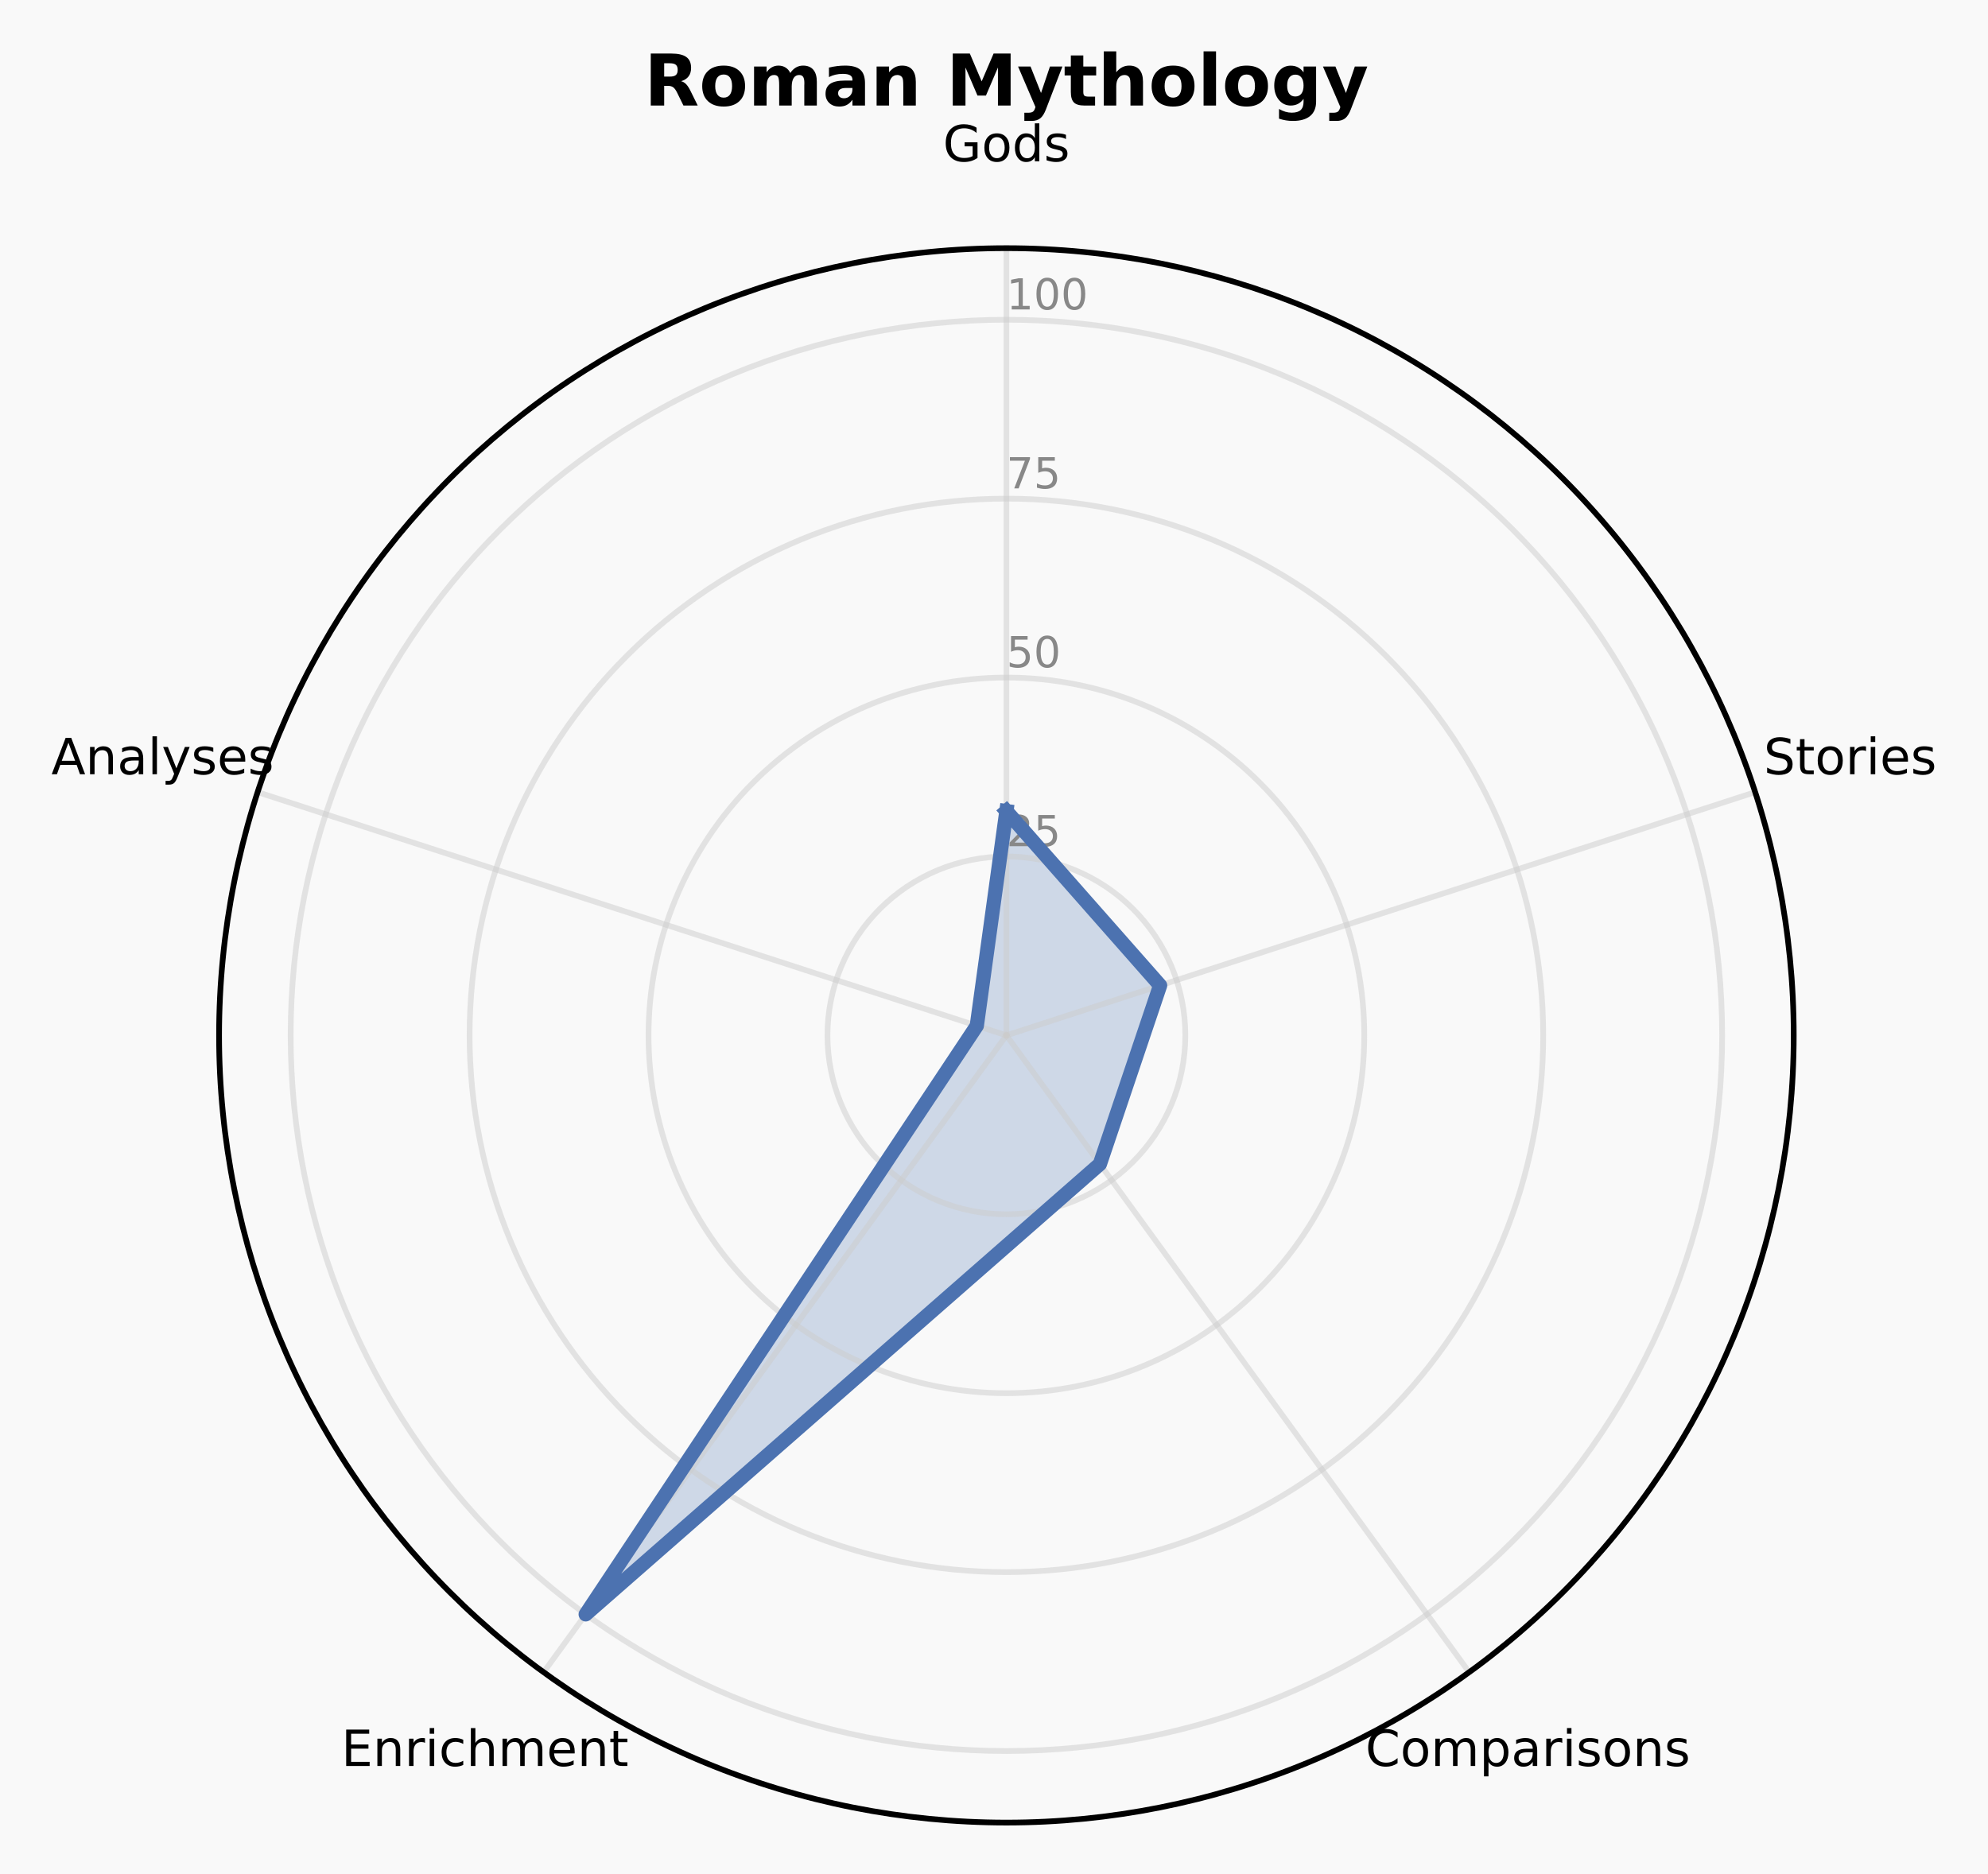
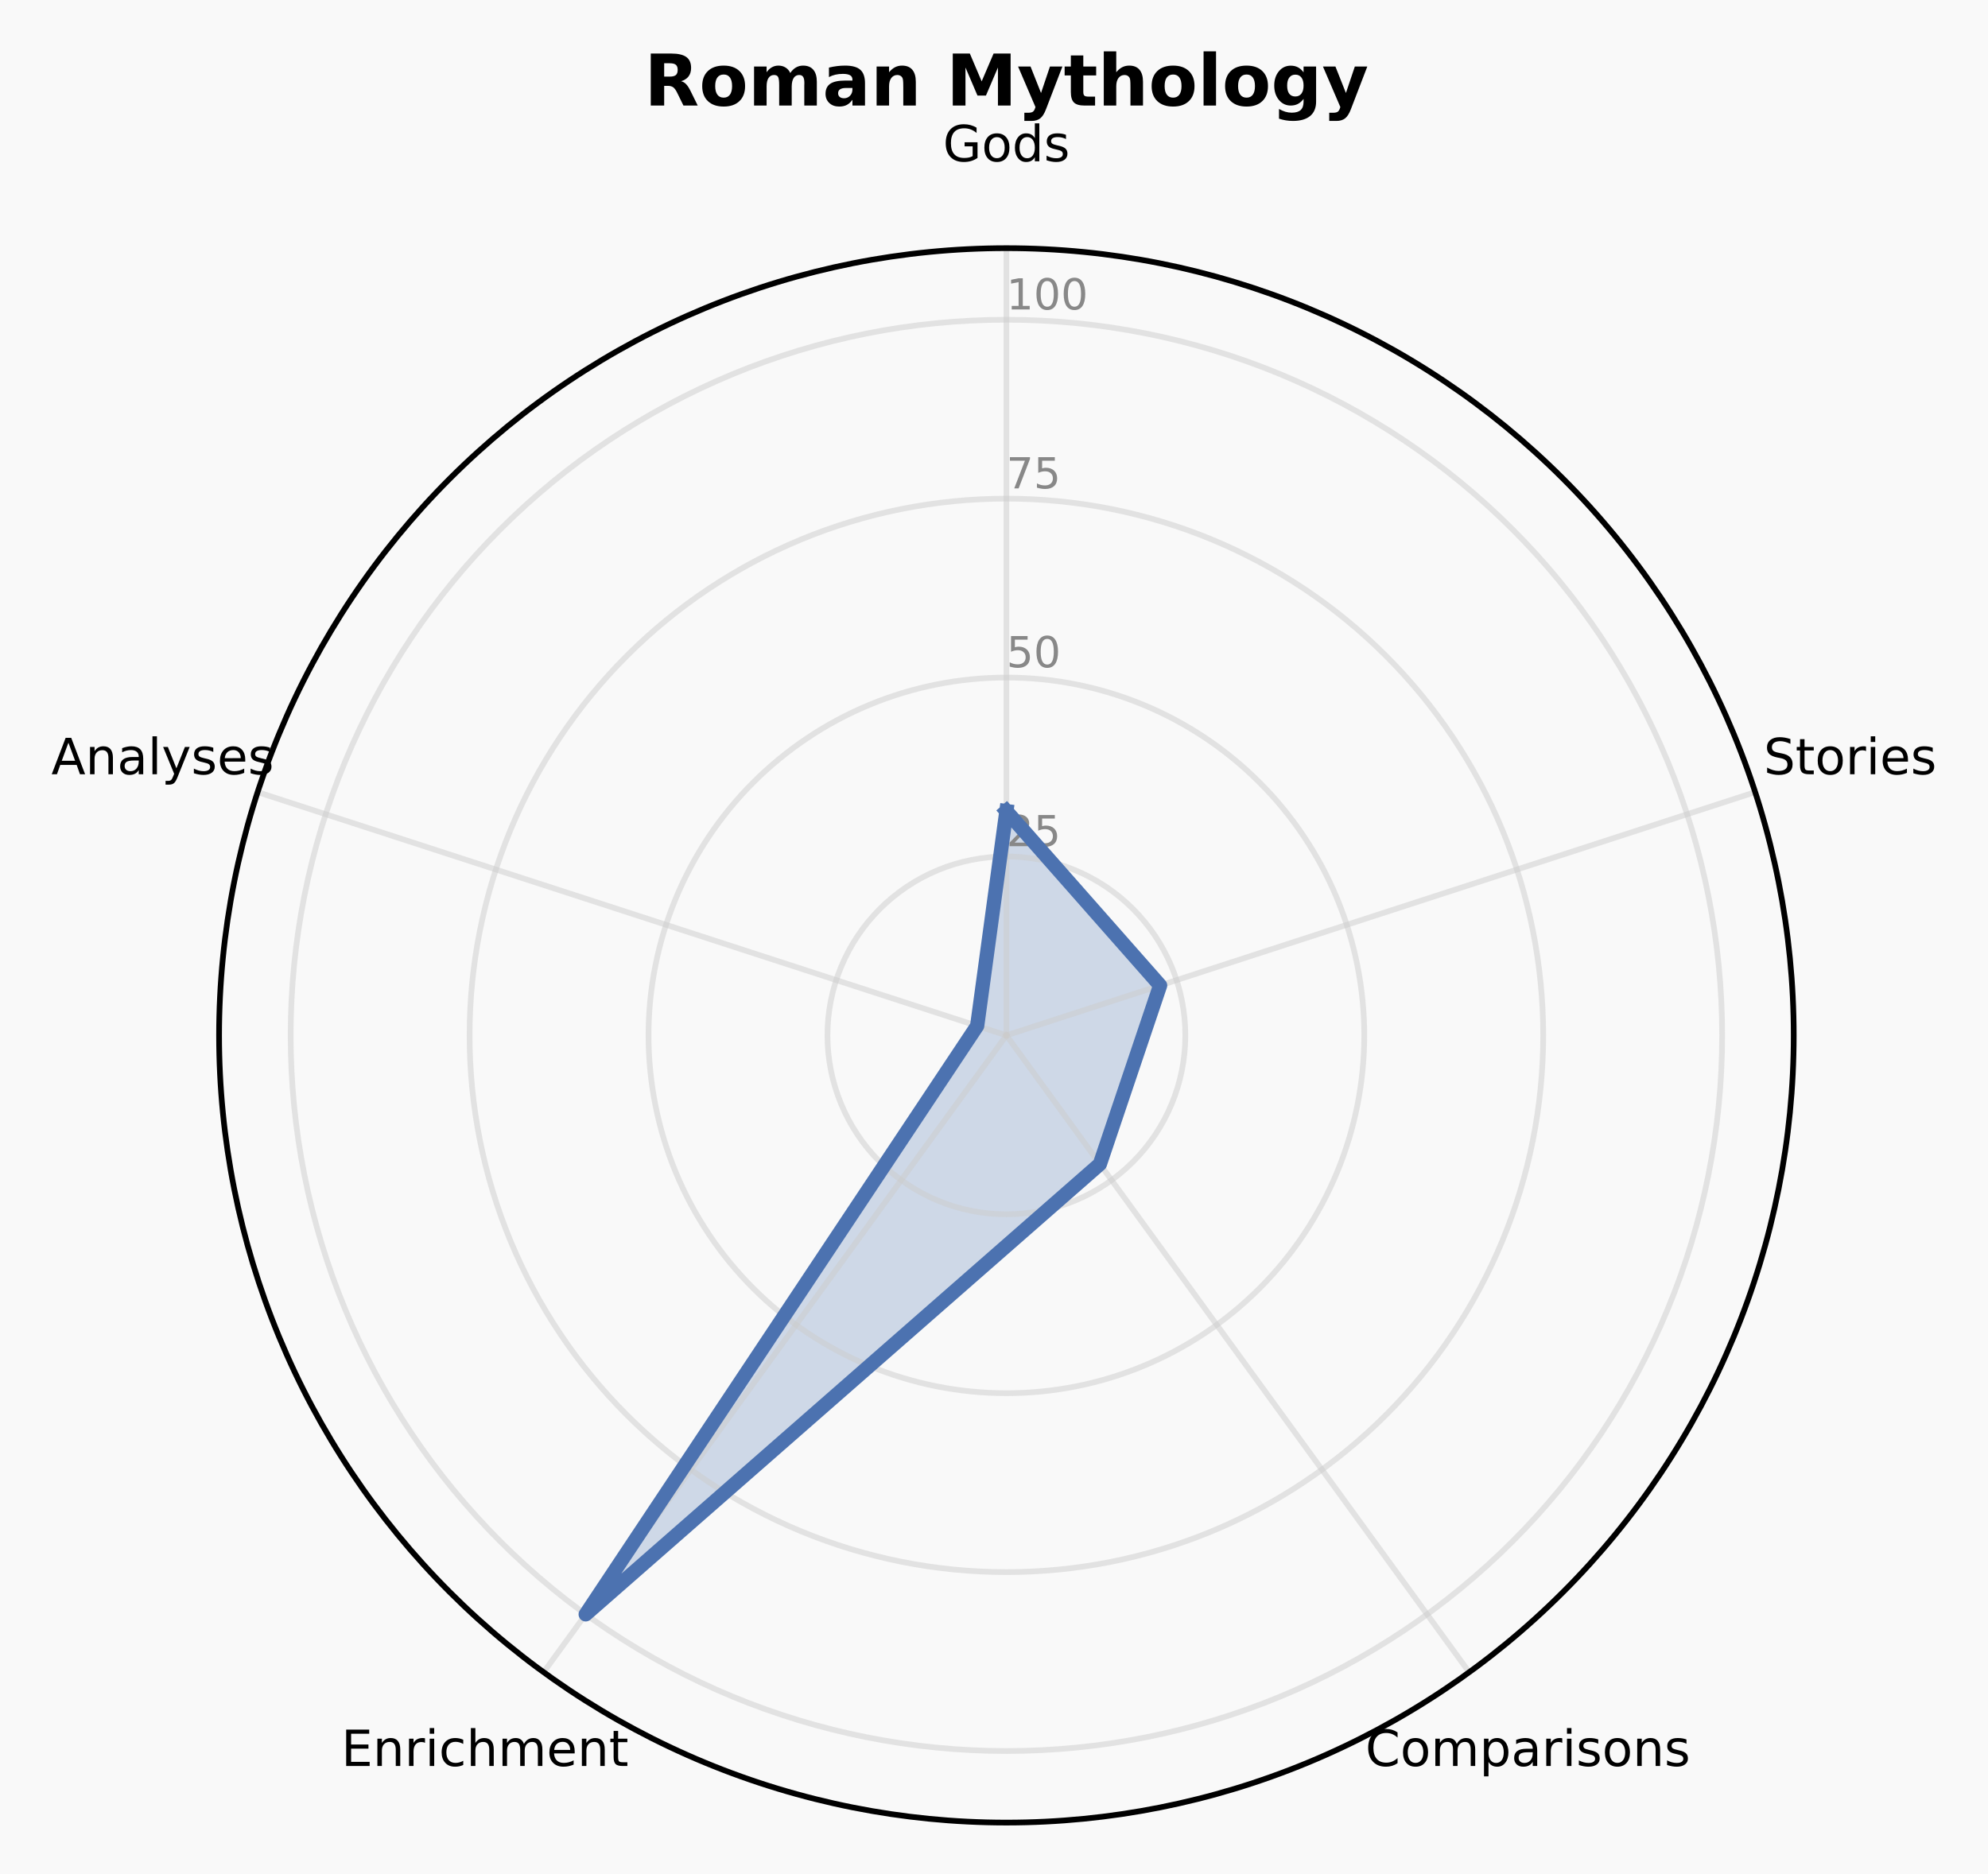
<svg xmlns="http://www.w3.org/2000/svg" xmlns:xlink="http://www.w3.org/1999/xlink" width="278.709pt" height="262.758pt" viewBox="0 0 278.709 262.758" version="1.1">
  <defs>
    <style type="text/css">*{stroke-linejoin: round; stroke-linecap: butt}</style>
  </defs>
  <g id="figure_1">
    <g id="patch_1">
      <path d="M 0 262.758  L 278.709 262.758  L 278.709 0  L 0 0  z " style="fill: #f9f9f9" />
    </g>
    <g id="axes_1">
      <g id="patch_2">
        <path d="M 251.473 145.178  C 251.473 130.683 248.618 116.329 243.071 102.938  C 237.524 89.546 229.393 77.377 219.143 67.128  C 208.894 56.878 196.725 48.748 183.334 43.201  C 169.942 37.654 155.588 34.798 141.093 34.798  C 126.598 34.798 112.244 37.654 98.853 43.201  C 85.461 48.748 73.293 56.878 63.043 67.128  C 52.794 77.377 44.663 89.546 39.116 102.938  C 33.569 116.329 30.714 130.683 30.714 145.178  C 30.714 159.673 33.569 174.027 39.116 187.418  C 44.663 200.81 52.794 212.979 63.043 223.228  C 73.293 233.478 85.461 241.609 98.853 247.155  C 112.244 252.702 126.598 255.558 141.093 255.558  C 155.588 255.558 169.942 252.702 183.334 247.155  C 196.725 241.609 208.894 233.478 219.143 223.228  C 229.393 212.979 237.524 200.81 243.071 187.418  C 248.618 174.027 251.473 159.673 251.473 145.178  M 141.093 145.178  C 141.093 145.178 141.093 145.178 141.093 145.178  C 141.093 145.178 141.093 145.178 141.093 145.178  C 141.093 145.178 141.093 145.178 141.093 145.178  C 141.093 145.178 141.093 145.178 141.093 145.178  C 141.093 145.178 141.093 145.178 141.093 145.178  C 141.093 145.178 141.093 145.178 141.093 145.178  C 141.093 145.178 141.093 145.178 141.093 145.178  C 141.093 145.178 141.093 145.178 141.093 145.178  C 141.093 145.178 141.093 145.178 141.093 145.178  C 141.093 145.178 141.093 145.178 141.093 145.178  C 141.093 145.178 141.093 145.178 141.093 145.178  C 141.093 145.178 141.093 145.178 141.093 145.178  C 141.093 145.178 141.093 145.178 141.093 145.178  C 141.093 145.178 141.093 145.178 141.093 145.178  C 141.093 145.178 141.093 145.178 141.093 145.178  C 141.093 145.178 141.093 145.178 141.093 145.178  z " style="fill: #f9f9f9" />
      </g>
      <g id="patch_3">
-         <path d="M 141.093 113.727  L 162.643 138.176  L 154.2 163.218  L 82.112 226.359  L 136.944 143.83  z " clip-path="url(#p74475401ff)" style="fill: #4c72b0; opacity: 0.25; stroke: #4c72b0; stroke-linejoin: miter" />
+         <path d="M 141.093 113.727  L 162.643 138.176  L 154.2 163.218  L 82.112 226.359  L 136.995 143.846  z " clip-path="url(#p1ef5357b1c)" style="fill: #4c72b0; opacity: 0.25; stroke: #4c72b0; stroke-linejoin: miter" />
      </g>
      <g id="matplotlib.axis_1">
        <g id="xtick_1">
          <g id="line2d_1">
-             <path d="M 141.093 145.178  L 141.093 34.798  " clip-path="url(#p74475401ff)" style="fill: none; stroke: #cccccc; stroke-opacity: 0.5; stroke-width: 0.8; stroke-linecap: square" />
+             <path d="M 141.093 145.178  L 141.093 34.798  " clip-path="url(#p1ef5357b1c)" style="fill: none; stroke: #cccccc; stroke-opacity: 0.5; stroke-width: 0.8; stroke-linecap: square" />
          </g>
          <g id="text_1">
            <g transform="translate(132.1945 22.61707) scale(0.07 -0.07)">
              <defs>
                <path id="DejaVuSans-2a" d="M 3809 666  L 3809 1919  L 2778 1919  L 2778 2438  L 4434 2438  L 4434 434  Q 4069 175 3628 42  Q 3188 -91 2688 -91  Q 1594 -91 976 548  Q 359 1188 359 2328  Q 359 3472 976 4111  Q 1594 4750 2688 4750  Q 3144 4750 3555 4637  Q 3966 4525 4313 4306  L 4313 3634  Q 3963 3931 3569 4081  Q 3175 4231 2741 4231  Q 1884 4231 1454 3753  Q 1025 3275 1025 2328  Q 1025 1384 1454 906  Q 1884 428 2741 428  Q 3075 428 3337 486  Q 3600 544 3809 666  z " transform="scale(0.015625)" />
                <path id="DejaVuSans-52" d="M 1959 3097  Q 1497 3097 1228 2736  Q 959 2375 959 1747  Q 959 1119 1226 758  Q 1494 397 1959 397  Q 2419 397 2687 759  Q 2956 1122 2956 1747  Q 2956 2369 2687 2733  Q 2419 3097 1959 3097  z M 1959 3584  Q 2709 3584 3137 3096  Q 3566 2609 3566 1747  Q 3566 888 3137 398  Q 2709 -91 1959 -91  Q 1206 -91 779 398  Q 353 888 353 1747  Q 353 2609 779 3096  Q 1206 3584 1959 3584  z " transform="scale(0.015625)" />
                <path id="DejaVuSans-47" d="M 2906 2969  L 2906 4863  L 3481 4863  L 3481 0  L 2906 0  L 2906 525  Q 2725 213 2448 61  Q 2172 -91 1784 -91  Q 1150 -91 751 415  Q 353 922 353 1747  Q 353 2572 751 3078  Q 1150 3584 1784 3584  Q 2172 3584 2448 3432  Q 2725 3281 2906 2969  z M 947 1747  Q 947 1113 1208 752  Q 1469 391 1925 391  Q 2381 391 2643 752  Q 2906 1113 2906 1747  Q 2906 2381 2643 2742  Q 2381 3103 1925 3103  Q 1469 3103 1208 2742  Q 947 2381 947 1747  z " transform="scale(0.015625)" />
                <path id="DejaVuSans-56" d="M 2834 3397  L 2834 2853  Q 2591 2978 2328 3040  Q 2066 3103 1784 3103  Q 1356 3103 1142 2972  Q 928 2841 928 2578  Q 928 2378 1081 2264  Q 1234 2150 1697 2047  L 1894 2003  Q 2506 1872 2764 1633  Q 3022 1394 3022 966  Q 3022 478 2636 193  Q 2250 -91 1575 -91  Q 1294 -91 989 -36  Q 684 19 347 128  L 347 722  Q 666 556 975 473  Q 1284 391 1588 391  Q 1994 391 2212 530  Q 2431 669 2431 922  Q 2431 1156 2273 1281  Q 2116 1406 1581 1522  L 1381 1569  Q 847 1681 609 1914  Q 372 2147 372 2553  Q 372 3047 722 3315  Q 1072 3584 1716 3584  Q 2034 3584 2315 3537  Q 2597 3491 2834 3397  z " transform="scale(0.015625)" />
              </defs>
              <use xlink:href="#DejaVuSans-2a" />
              <use xlink:href="#DejaVuSans-52" transform="translate(77.48438 0)" />
              <use xlink:href="#DejaVuSans-47" transform="translate(138.6719 0)" />
              <use xlink:href="#DejaVuSans-56" transform="translate(202.1562 0)" />
            </g>
          </g>
        </g>
        <g id="xtick_2">
          <g id="line2d_2">
-             <path d="M 141.093 145.178  L 246.07 111.069  " clip-path="url(#p74475401ff)" style="fill: none; stroke: #cccccc; stroke-opacity: 0.5; stroke-width: 0.8; stroke-linecap: square" />
+             <path d="M 141.093 145.178  L 246.07 111.069  " clip-path="url(#p1ef5357b1c)" style="fill: none; stroke: #cccccc; stroke-opacity: 0.5; stroke-width: 0.8; stroke-linecap: square" />
          </g>
          <g id="text_2">
            <g transform="translate(247.2616 108.5613) scale(0.07 -0.07)">
              <defs>
                <path id="DejaVuSans-36" d="M 3425 4513  L 3425 3897  Q 3066 4069 2747 4153  Q 2428 4238 2131 4238  Q 1616 4238 1336 4038  Q 1056 3838 1056 3469  Q 1056 3159 1242 3001  Q 1428 2844 1947 2747  L 2328 2669  Q 3034 2534 3370 2195  Q 3706 1856 3706 1288  Q 3706 609 3251 259  Q 2797 -91 1919 -91  Q 1588 -91 1214 -16  Q 841 59 441 206  L 441 856  Q 825 641 1194 531  Q 1563 422 1919 422  Q 2459 422 2753 634  Q 3047 847 3047 1241  Q 3047 1584 2836 1778  Q 2625 1972 2144 2069  L 1759 2144  Q 1053 2284 737 2584  Q 422 2884 422 3419  Q 422 4038 858 4394  Q 1294 4750 2059 4750  Q 2388 4750 2728 4690  Q 3069 4631 3425 4513  z " transform="scale(0.015625)" />
                <path id="DejaVuSans-57" d="M 1172 4494  L 1172 3500  L 2356 3500  L 2356 3053  L 1172 3053  L 1172 1153  Q 1172 725 1289 603  Q 1406 481 1766 481  L 2356 481  L 2356 0  L 1766 0  Q 1100 0 847 248  Q 594 497 594 1153  L 594 3053  L 172 3053  L 172 3500  L 594 3500  L 594 4494  L 1172 4494  z " transform="scale(0.015625)" />
                <path id="DejaVuSans-55" d="M 2631 2963  Q 2534 3019 2420 3045  Q 2306 3072 2169 3072  Q 1681 3072 1420 2755  Q 1159 2438 1159 1844  L 1159 0  L 581 0  L 581 3500  L 1159 3500  L 1159 2956  Q 1341 3275 1631 3429  Q 1922 3584 2338 3584  Q 2397 3584 2469 3576  Q 2541 3569 2628 3553  L 2631 2963  z " transform="scale(0.015625)" />
                <path id="DejaVuSans-4c" d="M 603 3500  L 1178 3500  L 1178 0  L 603 0  L 603 3500  z M 603 4863  L 1178 4863  L 1178 4134  L 603 4134  L 603 4863  z " transform="scale(0.015625)" />
                <path id="DejaVuSans-48" d="M 3597 1894  L 3597 1613  L 953 1613  Q 991 1019 1311 708  Q 1631 397 2203 397  Q 2534 397 2845 478  Q 3156 559 3463 722  L 3463 178  Q 3153 47 2828 -22  Q 2503 -91 2169 -91  Q 1331 -91 842 396  Q 353 884 353 1716  Q 353 2575 817 3079  Q 1281 3584 2069 3584  Q 2775 3584 3186 3129  Q 3597 2675 3597 1894  z M 3022 2063  Q 3016 2534 2758 2815  Q 2500 3097 2075 3097  Q 1594 3097 1305 2825  Q 1016 2553 972 2059  L 3022 2063  z " transform="scale(0.015625)" />
              </defs>
              <use xlink:href="#DejaVuSans-36" />
              <use xlink:href="#DejaVuSans-57" transform="translate(63.48438 0)" />
              <use xlink:href="#DejaVuSans-52" transform="translate(102.6875 0)" />
              <use xlink:href="#DejaVuSans-55" transform="translate(163.875 0)" />
              <use xlink:href="#DejaVuSans-4c" transform="translate(204.9844 0)" />
              <use xlink:href="#DejaVuSans-48" transform="translate(232.7656 0)" />
              <use xlink:href="#DejaVuSans-56" transform="translate(294.2969 0)" />
            </g>
          </g>
        </g>
        <g id="xtick_3">
          <g id="line2d_3">
-             <path d="M 141.093 145.178  L 205.973 234.477  " clip-path="url(#p74475401ff)" style="fill: none; stroke: #cccccc; stroke-opacity: 0.5; stroke-width: 0.8; stroke-linecap: square" />
+             <path d="M 141.093 145.178  L 205.973 234.477  " clip-path="url(#p1ef5357b1c)" style="fill: none; stroke: #cccccc; stroke-opacity: 0.5; stroke-width: 0.8; stroke-linecap: square" />
          </g>
          <g id="text_3">
            <g transform="translate(191.4228 247.6219) scale(0.07 -0.07)">
              <defs>
                <path id="DejaVuSans-26" d="M 4122 4306  L 4122 3641  Q 3803 3938 3442 4084  Q 3081 4231 2675 4231  Q 1875 4231 1450 3742  Q 1025 3253 1025 2328  Q 1025 1406 1450 917  Q 1875 428 2675 428  Q 3081 428 3442 575  Q 3803 722 4122 1019  L 4122 359  Q 3791 134 3420 21  Q 3050 -91 2638 -91  Q 1578 -91 968 557  Q 359 1206 359 2328  Q 359 3453 968 4101  Q 1578 4750 2638 4750  Q 3056 4750 3426 4639  Q 3797 4528 4122 4306  z " transform="scale(0.015625)" />
                <path id="DejaVuSans-50" d="M 3328 2828  Q 3544 3216 3844 3400  Q 4144 3584 4550 3584  Q 5097 3584 5394 3201  Q 5691 2819 5691 2113  L 5691 0  L 5113 0  L 5113 2094  Q 5113 2597 4934 2840  Q 4756 3084 4391 3084  Q 3944 3084 3684 2787  Q 3425 2491 3425 1978  L 3425 0  L 2847 0  L 2847 2094  Q 2847 2600 2669 2842  Q 2491 3084 2119 3084  Q 1678 3084 1418 2786  Q 1159 2488 1159 1978  L 1159 0  L 581 0  L 581 3500  L 1159 3500  L 1159 2956  Q 1356 3278 1631 3431  Q 1906 3584 2284 3584  Q 2666 3584 2933 3390  Q 3200 3197 3328 2828  z " transform="scale(0.015625)" />
                <path id="DejaVuSans-53" d="M 1159 525  L 1159 -1331  L 581 -1331  L 581 3500  L 1159 3500  L 1159 2969  Q 1341 3281 1617 3432  Q 1894 3584 2278 3584  Q 2916 3584 3314 3078  Q 3713 2572 3713 1747  Q 3713 922 3314 415  Q 2916 -91 2278 -91  Q 1894 -91 1617 61  Q 1341 213 1159 525  z M 3116 1747  Q 3116 2381 2855 2742  Q 2594 3103 2138 3103  Q 1681 3103 1420 2742  Q 1159 2381 1159 1747  Q 1159 1113 1420 752  Q 1681 391 2138 391  Q 2594 391 2855 752  Q 3116 1113 3116 1747  z " transform="scale(0.015625)" />
                <path id="DejaVuSans-44" d="M 2194 1759  Q 1497 1759 1228 1600  Q 959 1441 959 1056  Q 959 750 1161 570  Q 1363 391 1709 391  Q 2188 391 2477 730  Q 2766 1069 2766 1631  L 2766 1759  L 2194 1759  z M 3341 1997  L 3341 0  L 2766 0  L 2766 531  Q 2569 213 2275 61  Q 1981 -91 1556 -91  Q 1019 -91 701 211  Q 384 513 384 1019  Q 384 1609 779 1909  Q 1175 2209 1959 2209  L 2766 2209  L 2766 2266  Q 2766 2663 2505 2880  Q 2244 3097 1772 3097  Q 1472 3097 1187 3025  Q 903 2953 641 2809  L 641 3341  Q 956 3463 1253 3523  Q 1550 3584 1831 3584  Q 2591 3584 2966 3190  Q 3341 2797 3341 1997  z " transform="scale(0.015625)" />
                <path id="DejaVuSans-51" d="M 3513 2113  L 3513 0  L 2938 0  L 2938 2094  Q 2938 2591 2744 2837  Q 2550 3084 2163 3084  Q 1697 3084 1428 2787  Q 1159 2491 1159 1978  L 1159 0  L 581 0  L 581 3500  L 1159 3500  L 1159 2956  Q 1366 3272 1645 3428  Q 1925 3584 2291 3584  Q 2894 3584 3203 3211  Q 3513 2838 3513 2113  z " transform="scale(0.015625)" />
              </defs>
              <use xlink:href="#DejaVuSans-26" />
              <use xlink:href="#DejaVuSans-52" transform="translate(69.82812 0)" />
              <use xlink:href="#DejaVuSans-50" transform="translate(131.0156 0)" />
              <use xlink:href="#DejaVuSans-53" transform="translate(228.4219 0)" />
              <use xlink:href="#DejaVuSans-44" transform="translate(291.9062 0)" />
              <use xlink:href="#DejaVuSans-55" transform="translate(353.1875 0)" />
              <use xlink:href="#DejaVuSans-4c" transform="translate(394.2969 0)" />
              <use xlink:href="#DejaVuSans-56" transform="translate(422.0781 0)" />
              <use xlink:href="#DejaVuSans-52" transform="translate(474.1719 0)" />
              <use xlink:href="#DejaVuSans-51" transform="translate(535.3594 0)" />
              <use xlink:href="#DejaVuSans-56" transform="translate(598.7344 0)" />
            </g>
          </g>
        </g>
        <g id="xtick_4">
          <g id="line2d_4">
-             <path d="M 141.093 145.178  L 76.214 234.477  " clip-path="url(#p74475401ff)" style="fill: none; stroke: #cccccc; stroke-opacity: 0.5; stroke-width: 0.8; stroke-linecap: square" />
+             <path d="M 141.093 145.178  L 76.214 234.477  " clip-path="url(#p1ef5357b1c)" style="fill: none; stroke: #cccccc; stroke-opacity: 0.5; stroke-width: 0.8; stroke-linecap: square" />
          </g>
          <g id="text_4">
            <g transform="translate(47.8483 247.6219) scale(0.07 -0.07)">
              <defs>
                <path id="DejaVuSans-28" d="M 628 4666  L 3578 4666  L 3578 4134  L 1259 4134  L 1259 2753  L 3481 2753  L 3481 2222  L 1259 2222  L 1259 531  L 3634 531  L 3634 0  L 628 0  L 628 4666  z " transform="scale(0.015625)" />
                <path id="DejaVuSans-46" d="M 3122 3366  L 3122 2828  Q 2878 2963 2633 3030  Q 2388 3097 2138 3097  Q 1578 3097 1268 2742  Q 959 2388 959 1747  Q 959 1106 1268 751  Q 1578 397 2138 397  Q 2388 397 2633 464  Q 2878 531 3122 666  L 3122 134  Q 2881 22 2623 -34  Q 2366 -91 2075 -91  Q 1284 -91 818 406  Q 353 903 353 1747  Q 353 2603 823 3093  Q 1294 3584 2113 3584  Q 2378 3584 2631 3529  Q 2884 3475 3122 3366  z " transform="scale(0.015625)" />
                <path id="DejaVuSans-4b" d="M 3513 2113  L 3513 0  L 2938 0  L 2938 2094  Q 2938 2591 2744 2837  Q 2550 3084 2163 3084  Q 1697 3084 1428 2787  Q 1159 2491 1159 1978  L 1159 0  L 581 0  L 581 4863  L 1159 4863  L 1159 2956  Q 1366 3272 1645 3428  Q 1925 3584 2291 3584  Q 2894 3584 3203 3211  Q 3513 2838 3513 2113  z " transform="scale(0.015625)" />
              </defs>
              <use xlink:href="#DejaVuSans-28" />
              <use xlink:href="#DejaVuSans-51" transform="translate(63.1875 0)" />
              <use xlink:href="#DejaVuSans-55" transform="translate(126.5625 0)" />
              <use xlink:href="#DejaVuSans-4c" transform="translate(167.6719 0)" />
              <use xlink:href="#DejaVuSans-46" transform="translate(195.4531 0)" />
              <use xlink:href="#DejaVuSans-4b" transform="translate(250.4375 0)" />
              <use xlink:href="#DejaVuSans-50" transform="translate(313.8125 0)" />
              <use xlink:href="#DejaVuSans-48" transform="translate(411.2188 0)" />
              <use xlink:href="#DejaVuSans-51" transform="translate(472.75 0)" />
              <use xlink:href="#DejaVuSans-57" transform="translate(536.125 0)" />
            </g>
          </g>
        </g>
        <g id="xtick_5">
          <g id="line2d_5">
-             <path d="M 141.093 145.178  L 36.116 111.069  " clip-path="url(#p74475401ff)" style="fill: none; stroke: #cccccc; stroke-opacity: 0.5; stroke-width: 0.8; stroke-linecap: square" />
+             <path d="M 141.093 145.178  L 36.116 111.069  " clip-path="url(#p1ef5357b1c)" style="fill: none; stroke: #cccccc; stroke-opacity: 0.5; stroke-width: 0.8; stroke-linecap: square" />
          </g>
          <g id="text_5">
            <g transform="translate(7.2 108.5613) scale(0.07 -0.07)">
              <defs>
                <path id="DejaVuSans-24" d="M 2188 4044  L 1331 1722  L 3047 1722  L 2188 4044  z M 1831 4666  L 2547 4666  L 4325 0  L 3669 0  L 3244 1197  L 1141 1197  L 716 0  L 50 0  L 1831 4666  z " transform="scale(0.015625)" />
                <path id="DejaVuSans-4f" d="M 603 4863  L 1178 4863  L 1178 0  L 603 0  L 603 4863  z " transform="scale(0.015625)" />
                <path id="DejaVuSans-5c" d="M 2059 -325  Q 1816 -950 1584 -1140  Q 1353 -1331 966 -1331  L 506 -1331  L 506 -850  L 844 -850  Q 1081 -850 1212 -737  Q 1344 -625 1503 -206  L 1606 56  L 191 3500  L 800 3500  L 1894 763  L 2988 3500  L 3597 3500  L 2059 -325  z " transform="scale(0.015625)" />
              </defs>
              <use xlink:href="#DejaVuSans-24" />
              <use xlink:href="#DejaVuSans-51" transform="translate(68.40625 0)" />
              <use xlink:href="#DejaVuSans-44" transform="translate(131.7812 0)" />
              <use xlink:href="#DejaVuSans-4f" transform="translate(193.0625 0)" />
              <use xlink:href="#DejaVuSans-5c" transform="translate(220.8438 0)" />
              <use xlink:href="#DejaVuSans-56" transform="translate(280.0312 0)" />
              <use xlink:href="#DejaVuSans-48" transform="translate(332.125 0)" />
              <use xlink:href="#DejaVuSans-56" transform="translate(393.6562 0)" />
            </g>
          </g>
        </g>
      </g>
      <g id="matplotlib.axis_2">
        <g id="ytick_1">
          <g id="line2d_6">
-             <path d="M 141.093 120.092  C 144.388 120.092 147.65 120.741 150.693 122.001  C 153.737 123.262 156.503 125.11 158.832 127.439  C 161.161 129.769 163.009 132.534 164.27 135.578  C 165.531 138.621 166.18 141.884 166.18 145.178  C 166.18 148.472 165.531 151.735 164.27 154.778  C 163.009 157.822 161.161 160.587 158.832 162.917  C 156.503 165.246 153.737 167.094 150.693 168.355  C 147.65 169.615 144.388 170.264 141.093 170.264  C 137.799 170.264 134.537 169.615 131.493 168.355  C 128.45 167.094 125.684 165.246 123.355 162.917  C 121.025 160.587 119.177 157.822 117.917 154.778  C 116.656 151.735 116.007 148.472 116.007 145.178  C 116.007 141.884 116.656 138.621 117.917 135.578  C 119.177 132.534 121.025 129.769 123.355 127.439  C 125.684 125.11 128.45 123.262 131.493 122.001  C 134.537 120.741 137.799 120.092 141.093 120.092  " clip-path="url(#p74475401ff)" style="fill: none; stroke: #cccccc; stroke-opacity: 0.5; stroke-width: 0.8; stroke-linecap: square" />
+             <path d="M 141.093 120.092  C 144.388 120.092 147.65 120.741 150.693 122.001  C 153.737 123.262 156.503 125.11 158.832 127.439  C 161.161 129.769 163.009 132.534 164.27 135.578  C 165.531 138.621 166.18 141.884 166.18 145.178  C 166.18 148.472 165.531 151.735 164.27 154.778  C 163.009 157.822 161.161 160.587 158.832 162.917  C 156.503 165.246 153.737 167.094 150.693 168.355  C 147.65 169.615 144.388 170.264 141.093 170.264  C 137.799 170.264 134.537 169.615 131.493 168.355  C 128.45 167.094 125.684 165.246 123.355 162.917  C 121.025 160.587 119.177 157.822 117.917 154.778  C 116.656 151.735 116.007 148.472 116.007 145.178  C 116.007 141.884 116.656 138.621 117.917 135.578  C 119.177 132.534 121.025 129.769 123.355 127.439  C 125.684 125.11 128.45 123.262 131.493 122.001  C 134.537 120.741 137.799 120.092 141.093 120.092  " clip-path="url(#p1ef5357b1c)" style="fill: none; stroke: #cccccc; stroke-opacity: 0.5; stroke-width: 0.8; stroke-linecap: square" />
          </g>
          <g id="text_6">
            <g style="fill: #888888" transform="translate(141.0933 118.6504) scale(0.06 -0.06)">
              <defs>
                <path id="DejaVuSans-15" d="M 1228 531  L 3431 531  L 3431 0  L 469 0  L 469 531  Q 828 903 1448 1529  Q 2069 2156 2228 2338  Q 2531 2678 2651 2914  Q 2772 3150 2772 3378  Q 2772 3750 2511 3984  Q 2250 4219 1831 4219  Q 1534 4219 1204 4116  Q 875 4013 500 3803  L 500 4441  Q 881 4594 1212 4672  Q 1544 4750 1819 4750  Q 2544 4750 2975 4387  Q 3406 4025 3406 3419  Q 3406 3131 3298 2873  Q 3191 2616 2906 2266  Q 2828 2175 2409 1742  Q 1991 1309 1228 531  z " transform="scale(0.015625)" />
                <path id="DejaVuSans-18" d="M 691 4666  L 3169 4666  L 3169 4134  L 1269 4134  L 1269 2991  Q 1406 3038 1543 3061  Q 1681 3084 1819 3084  Q 2600 3084 3056 2656  Q 3513 2228 3513 1497  Q 3513 744 3044 326  Q 2575 -91 1722 -91  Q 1428 -91 1123 -41  Q 819 9 494 109  L 494 744  Q 775 591 1075 516  Q 1375 441 1709 441  Q 2250 441 2565 725  Q 2881 1009 2881 1497  Q 2881 1984 2565 2268  Q 2250 2553 1709 2553  Q 1456 2553 1204 2497  Q 953 2441 691 2322  L 691 4666  z " transform="scale(0.015625)" />
              </defs>
              <use xlink:href="#DejaVuSans-15" />
              <use xlink:href="#DejaVuSans-18" transform="translate(63.625 0)" />
            </g>
          </g>
        </g>
        <g id="ytick_2">
          <g id="line2d_7">
-             <path d="M 141.093 95.005  C 147.682 95.005 154.206 96.303 160.293 98.825  C 166.381 101.346 171.912 105.042 176.571 109.701  C 181.229 114.36 184.925 119.891 187.447 125.978  C 189.968 132.065 191.266 138.589 191.266 145.178  C 191.266 151.767 189.968 158.291 187.447 164.378  C 184.925 170.465 181.229 175.997 176.571 180.655  C 171.912 185.314 166.381 189.01 160.293 191.531  C 154.206 194.053 147.682 195.351 141.093 195.351  C 134.505 195.351 127.98 194.053 121.893 191.531  C 115.806 189.01 110.275 185.314 105.616 180.655  C 100.957 175.997 97.261 170.465 94.74 164.378  C 92.219 158.291 90.921 151.767 90.921 145.178  C 90.921 138.589 92.219 132.065 94.74 125.978  C 97.261 119.891 100.957 114.36 105.616 109.701  C 110.275 105.042 115.806 101.346 121.893 98.825  C 127.98 96.303 134.505 95.005 141.093 95.005  " clip-path="url(#p74475401ff)" style="fill: none; stroke: #cccccc; stroke-opacity: 0.5; stroke-width: 0.8; stroke-linecap: square" />
+             <path d="M 141.093 95.005  C 147.682 95.005 154.206 96.303 160.293 98.825  C 166.381 101.346 171.912 105.042 176.571 109.701  C 181.229 114.36 184.925 119.891 187.447 125.978  C 189.968 132.065 191.266 138.589 191.266 145.178  C 191.266 151.767 189.968 158.291 187.447 164.378  C 184.925 170.465 181.229 175.997 176.571 180.655  C 171.912 185.314 166.381 189.01 160.293 191.531  C 154.206 194.053 147.682 195.351 141.093 195.351  C 134.505 195.351 127.98 194.053 121.893 191.531  C 115.806 189.01 110.275 185.314 105.616 180.655  C 100.957 175.997 97.261 170.465 94.74 164.378  C 92.219 158.291 90.921 151.767 90.921 145.178  C 90.921 138.589 92.219 132.065 94.74 125.978  C 97.261 119.891 100.957 114.36 105.616 109.701  C 110.275 105.042 115.806 101.346 121.893 98.825  C 127.98 96.303 134.505 95.005 141.093 95.005  " clip-path="url(#p1ef5357b1c)" style="fill: none; stroke: #cccccc; stroke-opacity: 0.5; stroke-width: 0.8; stroke-linecap: square" />
          </g>
          <g id="text_7">
            <g style="fill: #888888" transform="translate(141.0933 93.56408) scale(0.06 -0.06)">
              <defs>
                <path id="DejaVuSans-13" d="M 2034 4250  Q 1547 4250 1301 3770  Q 1056 3291 1056 2328  Q 1056 1369 1301 889  Q 1547 409 2034 409  Q 2525 409 2770 889  Q 3016 1369 3016 2328  Q 3016 3291 2770 3770  Q 2525 4250 2034 4250  z M 2034 4750  Q 2819 4750 3233 4129  Q 3647 3509 3647 2328  Q 3647 1150 3233 529  Q 2819 -91 2034 -91  Q 1250 -91 836 529  Q 422 1150 422 2328  Q 422 3509 836 4129  Q 1250 4750 2034 4750  z " transform="scale(0.015625)" />
              </defs>
              <use xlink:href="#DejaVuSans-18" />
              <use xlink:href="#DejaVuSans-13" transform="translate(63.625 0)" />
            </g>
          </g>
        </g>
        <g id="ytick_3">
          <g id="line2d_8">
-             <path d="M 141.093 69.919  C 150.976 69.919 160.763 71.866 169.894 75.648  C 179.024 79.43 187.321 84.974 194.309 91.962  C 201.298 98.95 206.841 107.247 210.623 116.378  C 214.405 125.508 216.352 135.295 216.352 145.178  C 216.352 155.061 214.405 164.848 210.623 173.978  C 206.841 183.109 201.298 191.406 194.309 198.394  C 187.321 205.382 179.024 210.926 169.894 214.708  C 160.763 218.49 150.976 220.437 141.093 220.437  C 131.21 220.437 121.424 218.49 112.293 214.708  C 103.162 210.926 94.866 205.382 87.877 198.394  C 80.889 191.406 75.345 183.109 71.563 173.978  C 67.781 164.848 65.834 155.061 65.834 145.178  C 65.834 135.295 67.781 125.508 71.563 116.378  C 75.345 107.247 80.889 98.95 87.877 91.962  C 94.866 84.974 103.162 79.43 112.293 75.648  C 121.424 71.866 131.21 69.919 141.093 69.919  " clip-path="url(#p74475401ff)" style="fill: none; stroke: #cccccc; stroke-opacity: 0.5; stroke-width: 0.8; stroke-linecap: square" />
+             <path d="M 141.093 69.919  C 150.976 69.919 160.763 71.866 169.894 75.648  C 179.024 79.43 187.321 84.974 194.309 91.962  C 201.298 98.95 206.841 107.247 210.623 116.378  C 214.405 125.508 216.352 135.295 216.352 145.178  C 216.352 155.061 214.405 164.848 210.623 173.978  C 206.841 183.109 201.298 191.406 194.309 198.394  C 187.321 205.382 179.024 210.926 169.894 214.708  C 160.763 218.49 150.976 220.437 141.093 220.437  C 131.21 220.437 121.424 218.49 112.293 214.708  C 103.162 210.926 94.866 205.382 87.877 198.394  C 80.889 191.406 75.345 183.109 71.563 173.978  C 67.781 164.848 65.834 155.061 65.834 145.178  C 65.834 135.295 67.781 125.508 71.563 116.378  C 75.345 107.247 80.889 98.95 87.877 91.962  C 94.866 84.974 103.162 79.43 112.293 75.648  C 121.424 71.866 131.21 69.919 141.093 69.919  " clip-path="url(#p1ef5357b1c)" style="fill: none; stroke: #cccccc; stroke-opacity: 0.5; stroke-width: 0.8; stroke-linecap: square" />
          </g>
          <g id="text_8">
            <g style="fill: #888888" transform="translate(141.0933 68.47781) scale(0.06 -0.06)">
              <defs>
                <path id="DejaVuSans-1a" d="M 525 4666  L 3525 4666  L 3525 4397  L 1831 0  L 1172 0  L 2766 4134  L 525 4134  L 525 4666  z " transform="scale(0.015625)" />
              </defs>
              <use xlink:href="#DejaVuSans-1a" />
              <use xlink:href="#DejaVuSans-18" transform="translate(63.625 0)" />
            </g>
          </g>
        </g>
        <g id="ytick_4">
          <g id="line2d_9">
-             <path d="M 141.093 44.833  C 154.27 44.833 167.32 47.429 179.494 52.471  C 191.668 57.514 202.73 64.906 212.048 74.223  C 221.366 83.541 228.757 94.603 233.8 106.778  C 238.843 118.952 241.438 132.001 241.438 145.178  C 241.438 158.355 238.843 171.404 233.8 183.578  C 228.757 195.753 221.366 206.815 212.048 216.133  C 202.73 225.45 191.668 232.842 179.494 237.885  C 167.32 242.927 154.27 245.523 141.093 245.523  C 127.916 245.523 114.867 242.927 102.693 237.885  C 90.519 232.842 79.456 225.45 70.139 216.133  C 60.821 206.815 53.429 195.753 48.387 183.578  C 43.344 171.404 40.748 158.355 40.748 145.178  C 40.748 132.001 43.344 118.952 48.387 106.778  C 53.429 94.603 60.821 83.541 70.139 74.223  C 79.456 64.906 90.519 57.514 102.693 52.471  C 114.867 47.429 127.916 44.833 141.093 44.833  " clip-path="url(#p74475401ff)" style="fill: none; stroke: #cccccc; stroke-opacity: 0.5; stroke-width: 0.8; stroke-linecap: square" />
+             <path d="M 141.093 44.833  C 154.27 44.833 167.32 47.429 179.494 52.471  C 191.668 57.514 202.73 64.906 212.048 74.223  C 221.366 83.541 228.757 94.603 233.8 106.778  C 238.843 118.952 241.438 132.001 241.438 145.178  C 241.438 158.355 238.843 171.404 233.8 183.578  C 228.757 195.753 221.366 206.815 212.048 216.133  C 202.73 225.45 191.668 232.842 179.494 237.885  C 167.32 242.927 154.27 245.523 141.093 245.523  C 127.916 245.523 114.867 242.927 102.693 237.885  C 90.519 232.842 79.456 225.45 70.139 216.133  C 60.821 206.815 53.429 195.753 48.387 183.578  C 43.344 171.404 40.748 158.355 40.748 145.178  C 40.748 132.001 43.344 118.952 48.387 106.778  C 53.429 94.603 60.821 83.541 70.139 74.223  C 79.456 64.906 90.519 57.514 102.693 52.471  C 114.867 47.429 127.916 44.833 141.093 44.833  " clip-path="url(#p1ef5357b1c)" style="fill: none; stroke: #cccccc; stroke-opacity: 0.5; stroke-width: 0.8; stroke-linecap: square" />
          </g>
          <g id="text_9">
            <g style="fill: #888888" transform="translate(141.0933 43.39154) scale(0.06 -0.06)">
              <defs>
                <path id="DejaVuSans-14" d="M 794 531  L 1825 531  L 1825 4091  L 703 3866  L 703 4441  L 1819 4666  L 2450 4666  L 2450 531  L 3481 531  L 3481 0  L 794 0  L 794 531  z " transform="scale(0.015625)" />
              </defs>
              <use xlink:href="#DejaVuSans-14" />
              <use xlink:href="#DejaVuSans-13" transform="translate(63.625 0)" />
              <use xlink:href="#DejaVuSans-13" transform="translate(127.25 0)" />
            </g>
          </g>
        </g>
      </g>
      <g id="line2d_10">
-         <path d="M 141.093 113.727  L 162.643 138.176  L 154.2 163.218  L 82.112 226.359  L 136.944 143.83  L 141.093 113.727  " clip-path="url(#p74475401ff)" style="fill: none; stroke: #4c72b0; stroke-width: 2; stroke-linecap: square" />
+         <path d="M 141.093 113.727  L 162.643 138.176  L 154.2 163.218  L 82.112 226.359  L 136.995 143.846  L 141.093 113.727  " clip-path="url(#p1ef5357b1c)" style="fill: none; stroke: #4c72b0; stroke-width: 2; stroke-linecap: square" />
      </g>
      <g id="patch_4">
        <path d="M 141.093 34.798  C 126.598 34.798 112.244 37.654 98.853 43.201  C 85.461 48.748 73.293 56.878 63.043 67.128  C 52.794 77.377 44.663 89.546 39.116 102.938  C 33.569 116.329 30.714 130.683 30.714 145.178  C 30.714 159.673 33.569 174.027 39.116 187.418  C 44.663 200.81 52.794 212.979 63.043 223.228  C 73.293 233.478 85.461 241.609 98.853 247.155  C 112.244 252.702 126.598 255.558 141.093 255.558  C 155.588 255.558 169.942 252.702 183.334 247.155  C 196.725 241.609 208.894 233.478 219.143 223.228  C 229.393 212.979 237.524 200.81 243.071 187.418  C 248.618 174.027 251.473 159.673 251.473 145.178  C 251.473 130.683 248.618 116.329 243.071 102.938  C 237.524 89.546 229.393 77.377 219.143 67.128  C 208.894 56.878 196.725 48.748 183.334 43.201  C 169.942 37.654 155.588 34.798 141.093 34.798  " style="fill: none; stroke: #000000; stroke-width: 0.8; stroke-linejoin: miter; stroke-linecap: square" />
      </g>
      <g id="text_10">
        <g transform="translate(90.31671 14.79844) scale(0.1 -0.1)">
          <defs>
            <path id="DejaVuSans-Bold-35" d="M 2297 2597  Q 2675 2597 2839 2737  Q 3003 2878 3003 3200  Q 3003 3519 2839 3656  Q 2675 3794 2297 3794  L 1791 3794  L 1791 2597  L 2297 2597  z M 1791 1766  L 1791 0  L 588 0  L 588 4666  L 2425 4666  Q 3347 4666 3776 4356  Q 4206 4047 4206 3378  Q 4206 2916 3982 2619  Q 3759 2322 3309 2181  Q 3556 2125 3751 1926  Q 3947 1728 4147 1325  L 4800 0  L 3519 0  L 2950 1159  Q 2778 1509 2601 1637  Q 2425 1766 2131 1766  L 1791 1766  z " transform="scale(0.015625)" />
            <path id="DejaVuSans-Bold-52" d="M 2203 2784  Q 1831 2784 1636 2517  Q 1441 2250 1441 1747  Q 1441 1244 1636 976  Q 1831 709 2203 709  Q 2569 709 2762 976  Q 2956 1244 2956 1747  Q 2956 2250 2762 2517  Q 2569 2784 2203 2784  z M 2203 3584  Q 3106 3584 3614 3096  Q 4122 2609 4122 1747  Q 4122 884 3614 396  Q 3106 -91 2203 -91  Q 1297 -91 786 396  Q 275 884 275 1747  Q 275 2609 786 3096  Q 1297 3584 2203 3584  z " transform="scale(0.015625)" />
            <path id="DejaVuSans-Bold-50" d="M 3781 2919  Q 3994 3244 4286 3414  Q 4578 3584 4928 3584  Q 5531 3584 5847 3212  Q 6163 2841 6163 2131  L 6163 0  L 5038 0  L 5038 1825  Q 5041 1866 5042 1909  Q 5044 1953 5044 2034  Q 5044 2406 4934 2573  Q 4825 2741 4581 2741  Q 4263 2741 4089 2478  Q 3916 2216 3909 1719  L 3909 0  L 2784 0  L 2784 1825  Q 2784 2406 2684 2573  Q 2584 2741 2328 2741  Q 2006 2741 1831 2477  Q 1656 2213 1656 1722  L 1656 0  L 531 0  L 531 3500  L 1656 3500  L 1656 2988  Q 1863 3284 2130 3434  Q 2397 3584 2719 3584  Q 3081 3584 3359 3409  Q 3638 3234 3781 2919  z " transform="scale(0.015625)" />
            <path id="DejaVuSans-Bold-44" d="M 2106 1575  Q 1756 1575 1579 1456  Q 1403 1338 1403 1106  Q 1403 894 1545 773  Q 1688 653 1941 653  Q 2256 653 2472 879  Q 2688 1106 2688 1447  L 2688 1575  L 2106 1575  z M 3816 1997  L 3816 0  L 2688 0  L 2688 519  Q 2463 200 2181 54  Q 1900 -91 1497 -91  Q 953 -91 614 226  Q 275 544 275 1050  Q 275 1666 698 1953  Q 1122 2241 2028 2241  L 2688 2241  L 2688 2328  Q 2688 2594 2478 2717  Q 2269 2841 1825 2841  Q 1466 2841 1156 2769  Q 847 2697 581 2553  L 581 3406  Q 941 3494 1303 3539  Q 1666 3584 2028 3584  Q 2975 3584 3395 3211  Q 3816 2838 3816 1997  z " transform="scale(0.015625)" />
            <path id="DejaVuSans-Bold-51" d="M 4056 2131  L 4056 0  L 2931 0  L 2931 347  L 2931 1631  Q 2931 2084 2911 2256  Q 2891 2428 2841 2509  Q 2775 2619 2662 2680  Q 2550 2741 2406 2741  Q 2056 2741 1856 2470  Q 1656 2200 1656 1722  L 1656 0  L 538 0  L 538 3500  L 1656 3500  L 1656 2988  Q 1909 3294 2193 3439  Q 2478 3584 2822 3584  Q 3428 3584 3742 3212  Q 4056 2841 4056 2131  z " transform="scale(0.015625)" />
            <path id="DejaVuSans-Bold-3" transform="scale(0.015625)" />
            <path id="DejaVuSans-Bold-30" d="M 588 4666  L 2119 4666  L 3181 2169  L 4250 4666  L 5778 4666  L 5778 0  L 4641 0  L 4641 3413  L 3566 897  L 2803 897  L 1728 3413  L 1728 0  L 588 0  L 588 4666  z " transform="scale(0.015625)" />
            <path id="DejaVuSans-Bold-5c" d="M 78 3500  L 1197 3500  L 2138 1125  L 2938 3500  L 4056 3500  L 2584 -331  Q 2363 -916 2067 -1148  Q 1772 -1381 1288 -1381  L 641 -1381  L 641 -647  L 991 -647  Q 1275 -647 1404 -556  Q 1534 -466 1606 -231  L 1638 -134  L 78 3500  z " transform="scale(0.015625)" />
            <path id="DejaVuSans-Bold-57" d="M 1759 4494  L 1759 3500  L 2913 3500  L 2913 2700  L 1759 2700  L 1759 1216  Q 1759 972 1856 886  Q 1953 800 2241 800  L 2816 800  L 2816 0  L 1856 0  Q 1194 0 917 276  Q 641 553 641 1216  L 641 2700  L 84 2700  L 84 3500  L 641 3500  L 641 4494  L 1759 4494  z " transform="scale(0.015625)" />
            <path id="DejaVuSans-Bold-4b" d="M 4056 2131  L 4056 0  L 2931 0  L 2931 347  L 2931 1625  Q 2931 2084 2911 2256  Q 2891 2428 2841 2509  Q 2775 2619 2662 2680  Q 2550 2741 2406 2741  Q 2056 2741 1856 2470  Q 1656 2200 1656 1722  L 1656 0  L 538 0  L 538 4863  L 1656 4863  L 1656 2988  Q 1909 3294 2193 3439  Q 2478 3584 2822 3584  Q 3428 3584 3742 3212  Q 4056 2841 4056 2131  z " transform="scale(0.015625)" />
            <path id="DejaVuSans-Bold-4f" d="M 538 4863  L 1656 4863  L 1656 0  L 538 0  L 538 4863  z " transform="scale(0.015625)" />
            <path id="DejaVuSans-Bold-4a" d="M 2919 594  Q 2688 288 2409 144  Q 2131 0 1766 0  Q 1125 0 706 504  Q 288 1009 288 1791  Q 288 2575 706 3076  Q 1125 3578 1766 3578  Q 2131 3578 2409 3434  Q 2688 3291 2919 2981  L 2919 3500  L 4044 3500  L 4044 353  Q 4044 -491 3511 -936  Q 2978 -1381 1966 -1381  Q 1638 -1381 1331 -1331  Q 1025 -1281 716 -1178  L 716 -306  Q 1009 -475 1290 -558  Q 1572 -641 1856 -641  Q 2406 -641 2662 -400  Q 2919 -159 2919 353  L 2919 594  z M 2181 2772  Q 1834 2772 1640 2515  Q 1447 2259 1447 1791  Q 1447 1309 1634 1061  Q 1822 813 2181 813  Q 2531 813 2725 1069  Q 2919 1325 2919 1791  Q 2919 2259 2725 2515  Q 2531 2772 2181 2772  z " transform="scale(0.015625)" />
          </defs>
          <use xlink:href="#DejaVuSans-Bold-35" />
          <use xlink:href="#DejaVuSans-Bold-52" transform="translate(77 0)" />
          <use xlink:href="#DejaVuSans-Bold-50" transform="translate(145.7031 0)" />
          <use xlink:href="#DejaVuSans-Bold-44" transform="translate(249.9062 0)" />
          <use xlink:href="#DejaVuSans-Bold-51" transform="translate(317.3906 0)" />
          <use xlink:href="#DejaVuSans-Bold-3" transform="translate(388.5781 0)" />
          <use xlink:href="#DejaVuSans-Bold-30" transform="translate(423.3906 0)" />
          <use xlink:href="#DejaVuSans-Bold-5c" transform="translate(522.9062 0)" />
          <use xlink:href="#DejaVuSans-Bold-57" transform="translate(588.0938 0)" />
          <use xlink:href="#DejaVuSans-Bold-4b" transform="translate(635.8906 0)" />
          <use xlink:href="#DejaVuSans-Bold-52" transform="translate(707.0781 0)" />
          <use xlink:href="#DejaVuSans-Bold-4f" transform="translate(775.7812 0)" />
          <use xlink:href="#DejaVuSans-Bold-52" transform="translate(810.0625 0)" />
          <use xlink:href="#DejaVuSans-Bold-4a" transform="translate(878.7656 0)" />
          <use xlink:href="#DejaVuSans-Bold-5c" transform="translate(950.3438 0)" />
        </g>
      </g>
    </g>
  </g>
  <defs>
-     <clipPath id="p74475401ff">
+     <clipPath id="p1ef5357b1c">
      <path d="M 251.473 145.178  C 251.473 130.683 248.618 116.329 243.071 102.938  C 237.524 89.546 229.393 77.377 219.143 67.128  C 208.894 56.878 196.725 48.748 183.334 43.201  C 169.942 37.654 155.588 34.798 141.093 34.798  C 126.598 34.798 112.244 37.654 98.853 43.201  C 85.461 48.748 73.293 56.878 63.043 67.128  C 52.794 77.377 44.663 89.546 39.116 102.938  C 33.569 116.329 30.714 130.683 30.714 145.178  C 30.714 159.673 33.569 174.027 39.116 187.418  C 44.663 200.81 52.794 212.979 63.043 223.228  C 73.293 233.478 85.461 241.609 98.853 247.155  C 112.244 252.702 126.598 255.558 141.093 255.558  C 155.588 255.558 169.942 252.702 183.334 247.155  C 196.725 241.609 208.894 233.478 219.143 223.228  C 229.393 212.979 237.524 200.81 243.071 187.418  C 248.618 174.027 251.473 159.673 251.473 145.178  M 141.093 145.178  C 141.093 145.178 141.093 145.178 141.093 145.178  C 141.093 145.178 141.093 145.178 141.093 145.178  C 141.093 145.178 141.093 145.178 141.093 145.178  C 141.093 145.178 141.093 145.178 141.093 145.178  C 141.093 145.178 141.093 145.178 141.093 145.178  C 141.093 145.178 141.093 145.178 141.093 145.178  C 141.093 145.178 141.093 145.178 141.093 145.178  C 141.093 145.178 141.093 145.178 141.093 145.178  C 141.093 145.178 141.093 145.178 141.093 145.178  C 141.093 145.178 141.093 145.178 141.093 145.178  C 141.093 145.178 141.093 145.178 141.093 145.178  C 141.093 145.178 141.093 145.178 141.093 145.178  C 141.093 145.178 141.093 145.178 141.093 145.178  C 141.093 145.178 141.093 145.178 141.093 145.178  C 141.093 145.178 141.093 145.178 141.093 145.178  C 141.093 145.178 141.093 145.178 141.093 145.178  z " />
    </clipPath>
  </defs>
</svg>
